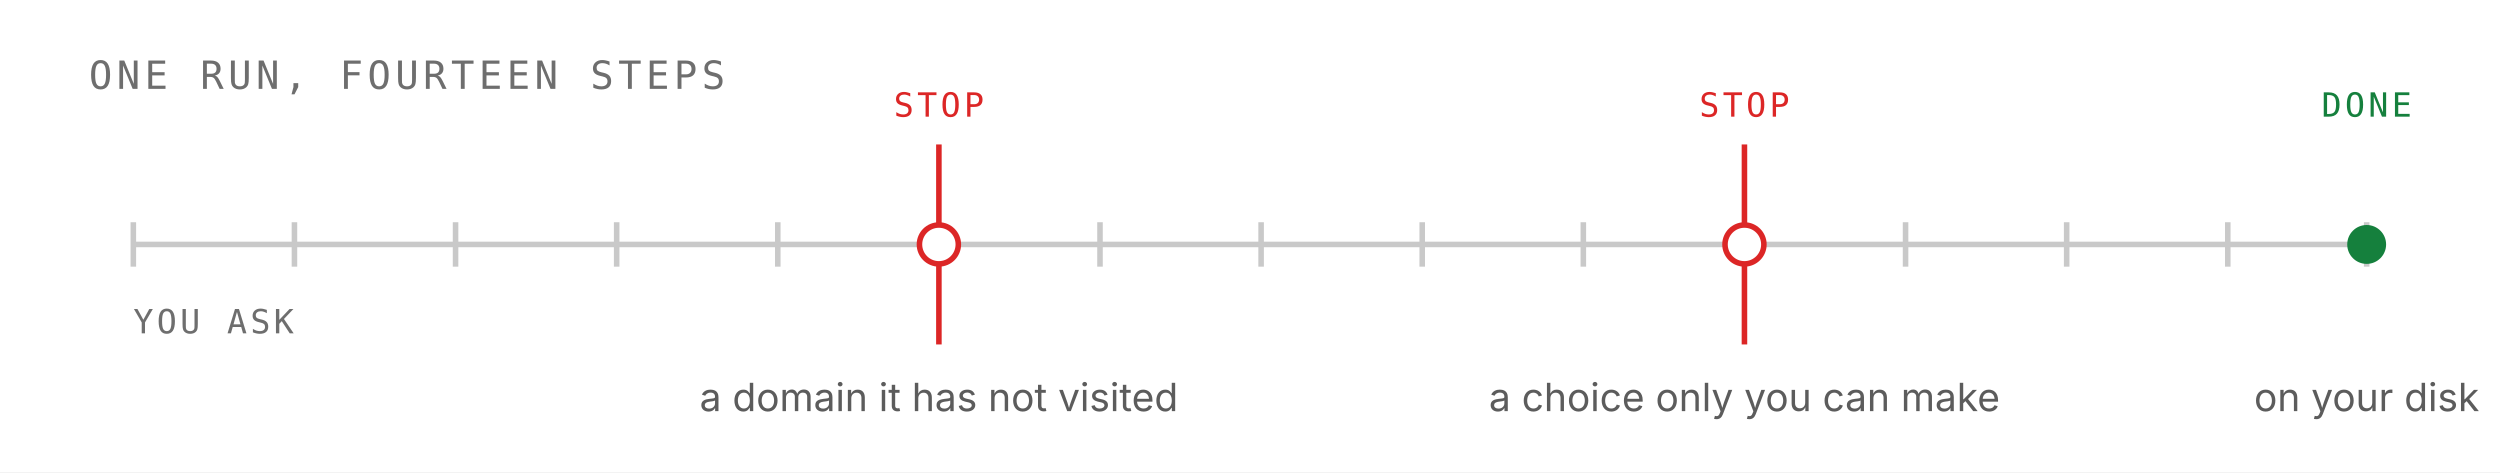
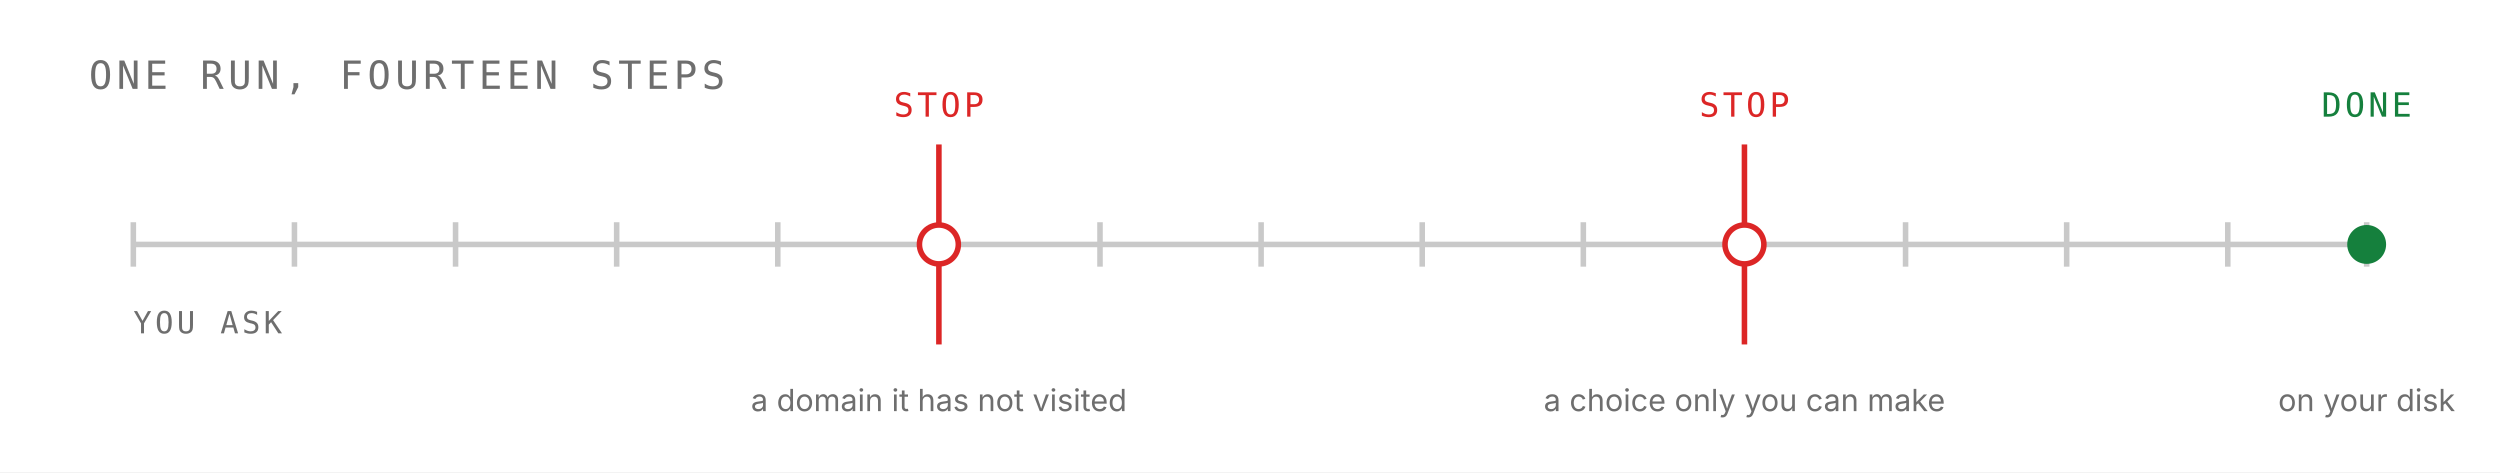
<svg xmlns="http://www.w3.org/2000/svg" viewBox="0 0 900 170" width="900" height="170" role="img" aria-labelledby="runTitle runDesc">
  <rect width="900" height="170" fill="#FFFFFF" />
  <text x="32" y="32" font-family="ui-monospace, Menlo, monospace" font-size="14" letter-spacing="1.6" fill="#6E6E6E">ONE RUN, FOURTEEN STEPS</text>
  <line x1="48" y1="88" x2="852" y2="88" stroke="#C9C9C9" stroke-width="2" />
  <g stroke="#C9C9C9" stroke-width="2">
    <line x1="48" y1="80" x2="48" y2="96" />
    <line x1="106" y1="80" x2="106" y2="96" />
    <line x1="164" y1="80" x2="164" y2="96" />
    <line x1="222" y1="80" x2="222" y2="96" />
    <line x1="280" y1="80" x2="280" y2="96" />
    <line x1="396" y1="80" x2="396" y2="96" />
    <line x1="454" y1="80" x2="454" y2="96" />
    <line x1="512" y1="80" x2="512" y2="96" />
    <line x1="570" y1="80" x2="570" y2="96" />
    <line x1="686" y1="80" x2="686" y2="96" />
    <line x1="744" y1="80" x2="744" y2="96" />
    <line x1="802" y1="80" x2="802" y2="96" />
    <line x1="852" y1="80" x2="852" y2="96" />
  </g>
  <g>
    <line x1="338" y1="52" x2="338" y2="124" stroke="#DC2626" stroke-width="2" />
    <circle cx="338" cy="88" r="7" fill="#FFFFFF" stroke="#DC2626" stroke-width="2" />
    <text x="338" y="42" text-anchor="middle" font-family="ui-monospace, Menlo, monospace" font-size="12" letter-spacing="1.2" fill="#DC2626">STOP</text>
-     <text x="338" y="148" text-anchor="middle" font-family="-apple-system, system-ui, sans-serif" font-size="14" fill="#5C5C5C">a domain it has not visited</text>
+     <text x="338" y="148" text-anchor="middle" font-family="-apple-system, system-ui, sans-serif" font-size="11" fill="#6E6E6E">a domain it has not visited</text>
  </g>
  <g>
    <line x1="628" y1="52" x2="628" y2="124" stroke="#DC2626" stroke-width="2" />
    <circle cx="628" cy="88" r="7" fill="#FFFFFF" stroke="#DC2626" stroke-width="2" />
    <text x="628" y="42" text-anchor="middle" font-family="ui-monospace, Menlo, monospace" font-size="12" letter-spacing="1.2" fill="#DC2626">STOP</text>
-     <text x="628" y="148" text-anchor="middle" font-family="-apple-system, system-ui, sans-serif" font-size="14" fill="#5C5C5C">a choice only you can make</text>
+     <text x="628" y="148" text-anchor="middle" font-family="-apple-system, system-ui, sans-serif" font-size="11" fill="#6E6E6E">a choice only you can make</text>
  </g>
  <circle cx="852" cy="88" r="7" fill="#15803D" />
  <text x="852" y="42" text-anchor="middle" font-family="ui-monospace, Menlo, monospace" font-size="12" letter-spacing="1.2" fill="#15803D">DONE</text>
-   <text x="852" y="148" text-anchor="middle" font-family="-apple-system, system-ui, sans-serif" font-size="14" fill="#5C5C5C">on your disk</text>
-   <text x="48" y="120" font-family="ui-monospace, Menlo, monospace" font-size="12" letter-spacing="1.2" fill="#6E6E6E">YOU ASK</text>
+   <text x="852" y="148" text-anchor="middle" font-family="-apple-system, system-ui, sans-serif" font-size="11" fill="#6E6E6E">on your disk</text>
+   <text x="48" y="120" font-family="ui-monospace, Menlo, monospace" font-size="11" letter-spacing="1.2" fill="#6E6E6E">YOU ASK</text>
</svg>
